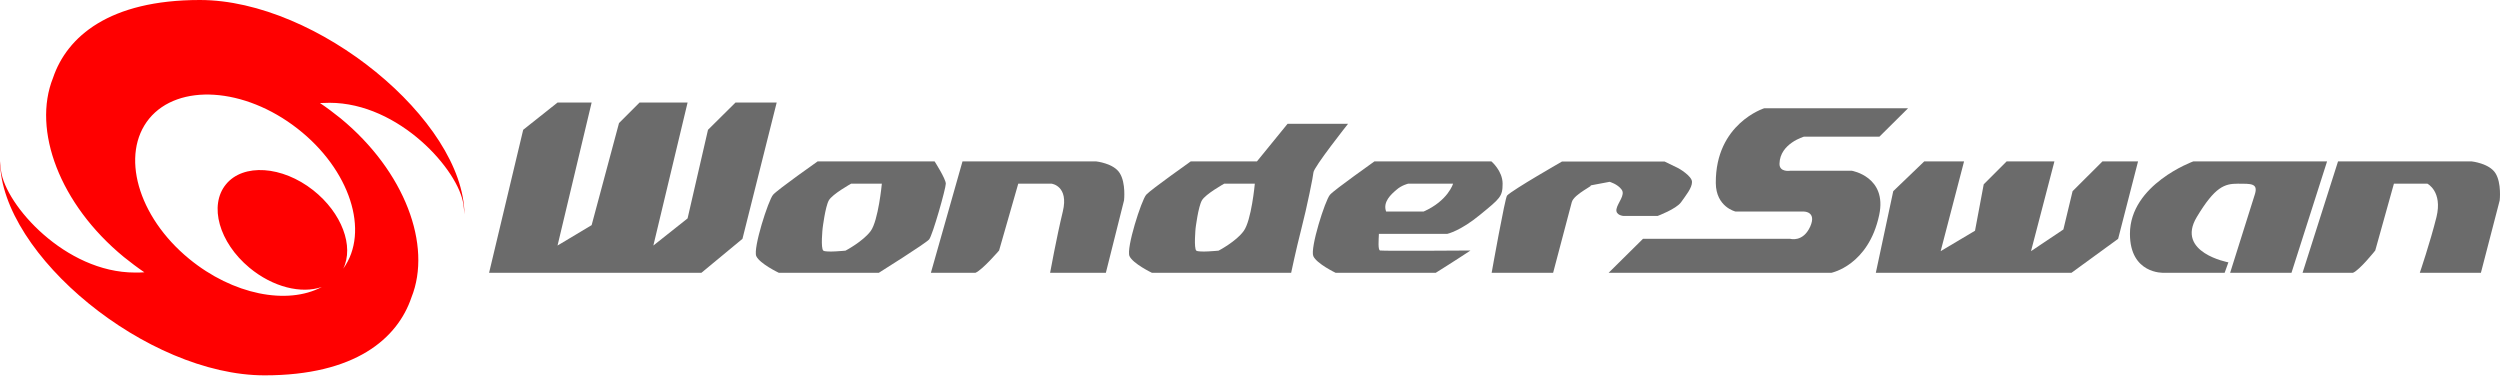
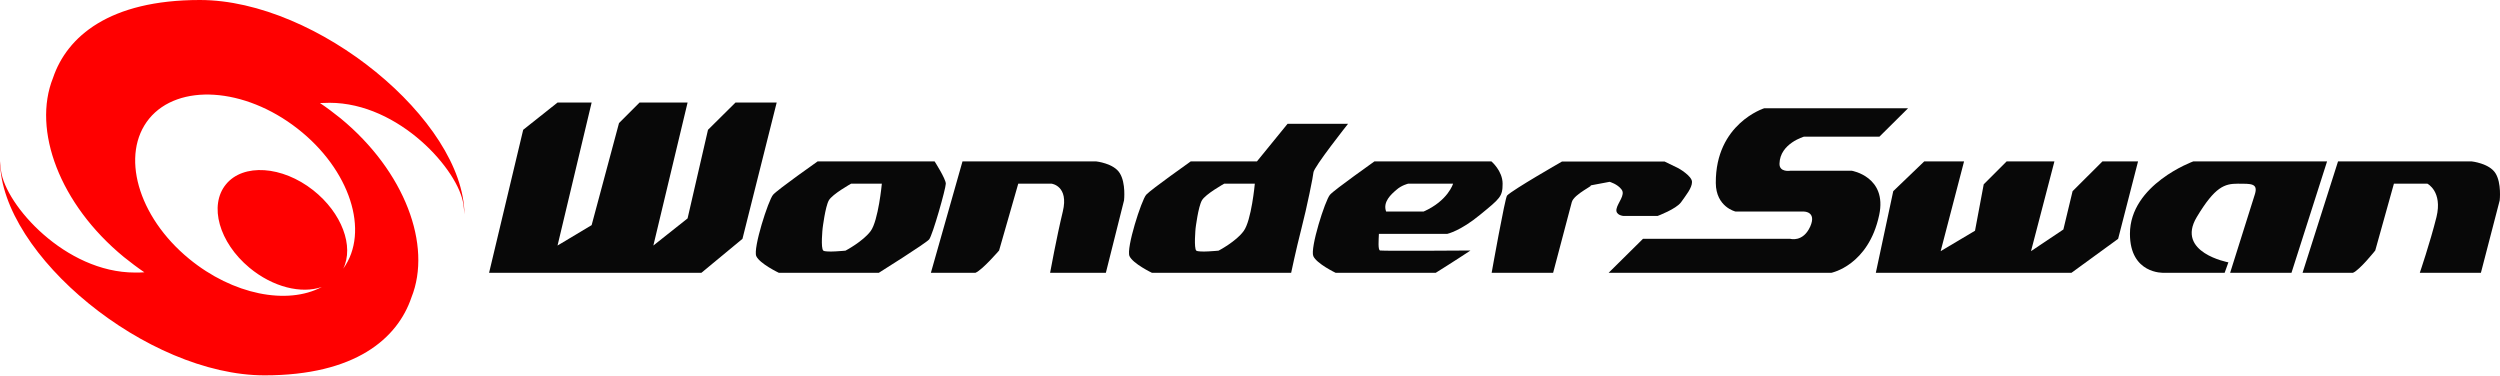
- <svg xmlns="http://www.w3.org/2000/svg" version="1.2" baseProfile="tiny" id="Ebene_1" x="0px" y="0px" width="566.936px" height="85.117px" viewBox="0 0 566.936 85.117" xml:space="preserve">
-   <g>
-     <polygon fill="#6B6B6B" points="110.912,61.863 118.646,29.436 126.435,23.255 134.167,23.255 126.435,55.682 134.167,51.055    140.375,27.912 145.031,23.255 155.926,23.255 148.165,55.682 155.926,49.529 160.555,29.436 166.792,23.255 176.133,23.255    168.372,54.158 159.059,61.863  " />
-     <polygon fill="#6B6B6B" points="425.39,61.863 429.341,43.35 436.367,36.604 445.398,36.604 440.094,56.953 447.883,52.324    449.857,41.797 455.052,36.604 465.889,36.604 460.582,56.953 467.921,52.042 470.009,43.35 476.781,36.604 484.854,36.604    480.338,54.158 469.755,61.863  " />
-     <path fill="#6B6B6B" d="M364.797,61.863l7.789-7.705h33.416c0,0,2.877,0.848,4.516-2.793c1.495-3.389-1.41-3.389-1.41-3.389   h-15.522c0,0-4.459-1.017-4.486-6.491c-0.085-13.461,10.979-16.934,10.979-16.934H432.7l-6.489,6.436h-17.104   c0,0-5.447,1.553-5.562,6.097c-0.084,2.06,2.455,1.637,2.455,1.637h13.941c0,0,8.07,1.354,6.209,10.047   c-2.429,11.431-10.839,13.095-10.839,13.095L364.797,61.863L364.797,61.863z" />
-     <path fill="#6B6B6B" d="M338.269,61.863h13.94l4.233-16.029c0.509-1.863,5.419-3.979,4.121-3.754   c-1.271,0.226,4.459-0.848,4.459-0.848s1.806,0.508,2.709,1.75c0.933,1.213-0.903,3.021-1.157,4.432   c-0.254,1.41,1.553,1.552,1.553,1.552h7.789c0,0,4.178-1.552,5.307-3.104c1.103-1.579,2.482-3.216,2.482-4.599   c0-1.383-3.076-3.104-3.076-3.104l-3.133-1.524h-23.283c0,0-11.146,6.379-12.443,7.705   C341.315,44.732,338.269,61.863,338.269,61.863z" />
-     <path fill="#6B6B6B" d="M175.313,44.168c-1.072,1.24-4.571,12.135-3.81,13.912c0.79,1.723,5.108,3.781,5.108,3.781h22.69   c0,0,10.583-6.633,11.401-7.563c0.79-0.959,3.782-11.543,3.782-12.645c0-1.101-2.54-5.052-2.54-5.052h-26.529   C185.417,36.604,176.416,42.926,175.313,44.168z M193.009,41.656h6.971c0,0-0.79,8.383-2.539,10.752   c-1.778,2.371-5.701,4.432-5.701,4.432s-4.402,0.452-5.023,0c-0.649-0.508-0.17-5.053-0.17-5.053s0.593-4.909,1.411-6.35   C188.749,44.027,193.009,41.656,193.009,41.656z" />
-     <path fill="#6B6B6B" d="M259.924,44.168c-1.073,1.24-4.572,12.135-3.782,13.912c0.79,1.723,5.08,3.781,5.08,3.781h31.58   c0,0,1.045-5.022,2.344-10.104c1.24-4.771,2.709-12.105,2.709-12.645c0-1.129,7.846-11.033,7.846-11.033h-13.717l-6.94,8.521   h-15.015C270.057,36.604,261.054,42.926,259.924,44.168z M277.619,41.656h6.942c0,0-0.764,8.383-2.541,10.752   c-1.723,2.371-5.673,4.432-5.673,4.432s-4.402,0.452-5.052,0c-0.593-0.508-0.169-5.053-0.169-5.053s0.593-4.909,1.439-6.35   C273.357,44.027,277.619,41.656,277.619,41.656z" />
-     <path fill="#6B6B6B" d="M211.101,61.863l7.168-25.26h30.311c0,0,4.008,0.424,5.362,2.682c1.411,2.259,0.96,6.152,0.96,6.152   l-4.121,16.426h-12.644c0,0,1.468-8.043,2.879-13.887c1.411-5.842-2.54-6.32-2.54-6.32h-7.563l-4.346,15.154   c0,0-3.782,4.402-5.362,5.053H211.101z" />
-     <path fill="#6B6B6B" d="M522.162,61.863l8.044-25.26h30.311c0,0,3.979,0.424,5.392,2.682c1.412,2.259,0.96,6.152,0.96,6.152   l-4.263,16.426h-13.856c0,0,2.313-6.772,3.782-12.646c1.411-5.813-2.062-7.563-2.062-7.563h-7.592l-4.233,15.154   c0,0-3.498,4.403-5.051,5.053h-11.432V61.863z" />
-     <path fill="#6B6B6B" d="M301.606,44.168c-1.102,1.24-4.543,12.135-3.78,13.912c0.762,1.723,5.051,3.781,5.051,3.781h22.72   c0,0,4.517-2.822,7.874-5.053c0,0-19.305,0.143-20.488,0c-0.536-0.056-0.339-2.396-0.282-3.779h15.521c0,0,2.991-0.649,7.45-4.348   c4.516-3.695,5.08-4.093,5.08-7.028c0-2.905-2.541-5.052-2.541-5.052h-26.527C311.739,36.604,302.709,42.926,301.606,44.168z    M319.332,41.656h10.188c0,0-1.129,3.867-6.688,6.32h-8.494c-0.819-2.199,1.186-3.949,2.313-4.91   C317.836,41.994,319.332,41.656,319.332,41.656z" />
-     <path fill="#6B6B6B" d="M505.737,61.863c0,0,4.29-13.574,5.646-17.922c0.677-2.37-0.902-2.285-3.896-2.285   s-5.165,0.648-9.313,7.563c-4.854,8.072,7.168,10.273,7.168,10.273l-0.848,2.369H490.61c0,0-7.593,0.312-7.593-8.832   c0-11.232,14.365-16.427,14.365-16.427h30.338l-8.07,25.259h-13.913V61.863L505.737,61.863z" />
+ <svg xmlns="http://www.w3.org/2000/svg" version="1.2" id="Ebene_1" x="0px" y="0px" width="566.936px" height="85.117px" viewBox="0 0 566.936 85.117" xml:space="preserve">
+   <defs id="defs29" />
+   <g id="g22" style="fill:#080808;fill-opacity:1">
+     <polygon fill="#6B6B6B" points="110.912,61.863 118.646,29.436 126.435,23.255 134.167,23.255 126.435,55.682 134.167,51.055    140.375,27.912 145.031,23.255 155.926,23.255 148.165,55.682 155.926,49.529 160.555,29.436 166.792,23.255 176.133,23.255    168.372,54.158 159.059,61.863  " id="polygon2" style="fill:#080808;fill-opacity:1" />
+     <polygon fill="#6B6B6B" points="425.39,61.863 429.341,43.35 436.367,36.604 445.398,36.604 440.094,56.953 447.883,52.324    449.857,41.797 455.052,36.604 465.889,36.604 460.582,56.953 467.921,52.042 470.009,43.35 476.781,36.604 484.854,36.604    480.338,54.158 469.755,61.863  " id="polygon4" style="fill:#080808;fill-opacity:1" />
+     <path fill="#6B6B6B" d="M364.797,61.863l7.789-7.705h33.416c0,0,2.877,0.848,4.516-2.793c1.495-3.389-1.41-3.389-1.41-3.389   h-15.522c0,0-4.459-1.017-4.486-6.491c-0.085-13.461,10.979-16.934,10.979-16.934H432.7l-6.489,6.436h-17.104   c0,0-5.447,1.553-5.562,6.097c-0.084,2.06,2.455,1.637,2.455,1.637h13.941c0,0,8.07,1.354,6.209,10.047   c-2.429,11.431-10.839,13.095-10.839,13.095L364.797,61.863L364.797,61.863z" id="path6" style="fill:#080808;fill-opacity:1" />
+     <path fill="#6B6B6B" d="M338.269,61.863h13.94l4.233-16.029c0.509-1.863,5.419-3.979,4.121-3.754   c-1.271,0.226,4.459-0.848,4.459-0.848s1.806,0.508,2.709,1.75c0.933,1.213-0.903,3.021-1.157,4.432   c-0.254,1.41,1.553,1.552,1.553,1.552h7.789c0,0,4.178-1.552,5.307-3.104c1.103-1.579,2.482-3.216,2.482-4.599   c0-1.383-3.076-3.104-3.076-3.104l-3.133-1.524h-23.283c0,0-11.146,6.379-12.443,7.705   C341.315,44.732,338.269,61.863,338.269,61.863z" id="path8" style="fill:#080808;fill-opacity:1" />
+     <path fill="#6B6B6B" d="M175.313,44.168c-1.072,1.24-4.571,12.135-3.81,13.912c0.79,1.723,5.108,3.781,5.108,3.781h22.69   c0,0,10.583-6.633,11.401-7.563c0.79-0.959,3.782-11.543,3.782-12.645c0-1.101-2.54-5.052-2.54-5.052h-26.529   C185.417,36.604,176.416,42.926,175.313,44.168z M193.009,41.656h6.971c0,0-0.79,8.383-2.539,10.752   c-1.778,2.371-5.701,4.432-5.701,4.432s-4.402,0.452-5.023,0c-0.649-0.508-0.17-5.053-0.17-5.053s0.593-4.909,1.411-6.35   C188.749,44.027,193.009,41.656,193.009,41.656z" id="path10" style="fill:#080808;fill-opacity:1" />
+     <path fill="#6B6B6B" d="M259.924,44.168c-1.073,1.24-4.572,12.135-3.782,13.912c0.79,1.723,5.08,3.781,5.08,3.781h31.58   c0,0,1.045-5.022,2.344-10.104c1.24-4.771,2.709-12.105,2.709-12.645c0-1.129,7.846-11.033,7.846-11.033h-13.717l-6.94,8.521   h-15.015C270.057,36.604,261.054,42.926,259.924,44.168z M277.619,41.656h6.942c0,0-0.764,8.383-2.541,10.752   c-1.723,2.371-5.673,4.432-5.673,4.432s-4.402,0.452-5.052,0c-0.593-0.508-0.169-5.053-0.169-5.053s0.593-4.909,1.439-6.35   C273.357,44.027,277.619,41.656,277.619,41.656z" id="path12" style="fill:#080808;fill-opacity:1" />
+     <path fill="#6B6B6B" d="M211.101,61.863l7.168-25.26h30.311c0,0,4.008,0.424,5.362,2.682c1.411,2.259,0.96,6.152,0.96,6.152   l-4.121,16.426h-12.644c0,0,1.468-8.043,2.879-13.887c1.411-5.842-2.54-6.32-2.54-6.32h-7.563l-4.346,15.154   c0,0-3.782,4.402-5.362,5.053H211.101z" id="path14" style="fill:#080808;fill-opacity:1" />
+     <path fill="#6B6B6B" d="M522.162,61.863l8.044-25.26h30.311c0,0,3.979,0.424,5.392,2.682c1.412,2.259,0.96,6.152,0.96,6.152   l-4.263,16.426h-13.856c0,0,2.313-6.772,3.782-12.646c1.411-5.813-2.062-7.563-2.062-7.563h-7.592l-4.233,15.154   c0,0-3.498,4.403-5.051,5.053h-11.432V61.863z" id="path16" style="fill:#080808;fill-opacity:1" />
+     <path fill="#6B6B6B" d="M301.606,44.168c-1.102,1.24-4.543,12.135-3.78,13.912c0.762,1.723,5.051,3.781,5.051,3.781h22.72   c0,0,4.517-2.822,7.874-5.053c0,0-19.305,0.143-20.488,0c-0.536-0.056-0.339-2.396-0.282-3.779h15.521c0,0,2.991-0.649,7.45-4.348   c4.516-3.695,5.08-4.093,5.08-7.028c0-2.905-2.541-5.052-2.541-5.052h-26.527C311.739,36.604,302.709,42.926,301.606,44.168z    M319.332,41.656h10.188c0,0-1.129,3.867-6.688,6.32h-8.494c-0.819-2.199,1.186-3.949,2.313-4.91   C317.836,41.994,319.332,41.656,319.332,41.656z" id="path18" style="fill:#080808;fill-opacity:1" />
+     <path fill="#6B6B6B" d="M505.737,61.863c0,0,4.29-13.574,5.646-17.922c0.677-2.37-0.902-2.285-3.896-2.285   s-5.165,0.648-9.313,7.563c-4.854,8.072,7.168,10.273,7.168,10.273l-0.848,2.369H490.61c0,0-7.593,0.312-7.593-8.832   c0-11.232,14.365-16.427,14.365-16.427h30.338l-8.07,25.259h-13.913V61.863L505.737,61.863z" id="path20" style="fill:#080808;fill-opacity:1" />
  </g>
-   <path fill="#FF0000" d="M72.559,23.369c0.705-0.028,1.439-0.058,2.173-0.058c15.805,0,29.352,15.324,30.367,23.113  c0.112,0.819,0.169,1.553,0.226,2.174C105.127,27.32,71.966,0,45.325,0C24.778,0,15.184,8.297,12.022,17.667  c-4.741,11.825,1.496,28.646,16.059,40.61c1.552,1.242,3.076,2.398,4.656,3.473c-0.678,0.057-1.411,0.057-2.145,0.057  c-15.805,0-29.352-15.324-30.367-23.113C0.141,37.875,0.057,37.141,0,36.52c0.197,21.279,33.358,48.598,60,48.598  c20.545,0,30.141-8.324,33.302-17.666c4.741-11.798-1.496-28.616-16.059-40.611C75.69,25.598,74.167,24.441,72.559,23.369z   M42.896,58.703c-11.74-9.625-15.635-23.765-9.06-31.808c6.632-8.043,21.59-7.112,33.612,2.259  c11.91,9.256,16.481,23.368,10.386,31.778c2.483-5.053-0.282-12.646-6.83-17.81c-7.026-5.531-15.86-6.096-19.755-1.326  c-3.923,4.771-1.58,13.181,5.306,18.908c5.334,4.432,11.797,5.981,16.425,4.375C65.164,69.229,52.831,66.859,42.896,58.703z" />
+   <path fill="#FF0000" d="M72.559,23.369c0.705-0.028,1.439-0.058,2.173-0.058c15.805,0,29.352,15.324,30.367,23.113  c0.112,0.819,0.169,1.553,0.226,2.174C105.127,27.32,71.966,0,45.325,0C24.778,0,15.184,8.297,12.022,17.667  c-4.741,11.825,1.496,28.646,16.059,40.61c1.552,1.242,3.076,2.398,4.656,3.473c-0.678,0.057-1.411,0.057-2.145,0.057  c-15.805,0-29.352-15.324-30.367-23.113C0.141,37.875,0.057,37.141,0,36.52c0.197,21.279,33.358,48.598,60,48.598  c20.545,0,30.141-8.324,33.302-17.666c4.741-11.798-1.496-28.616-16.059-40.611C75.69,25.598,74.167,24.441,72.559,23.369z   M42.896,58.703c-11.74-9.625-15.635-23.765-9.06-31.808c6.632-8.043,21.59-7.112,33.612,2.259  c11.91,9.256,16.481,23.368,10.386,31.778c2.483-5.053-0.282-12.646-6.83-17.81c-7.026-5.531-15.86-6.096-19.755-1.326  c-3.923,4.771-1.58,13.181,5.306,18.908c5.334,4.432,11.797,5.981,16.425,4.375C65.164,69.229,52.831,66.859,42.896,58.703z" id="path24" />
</svg>
